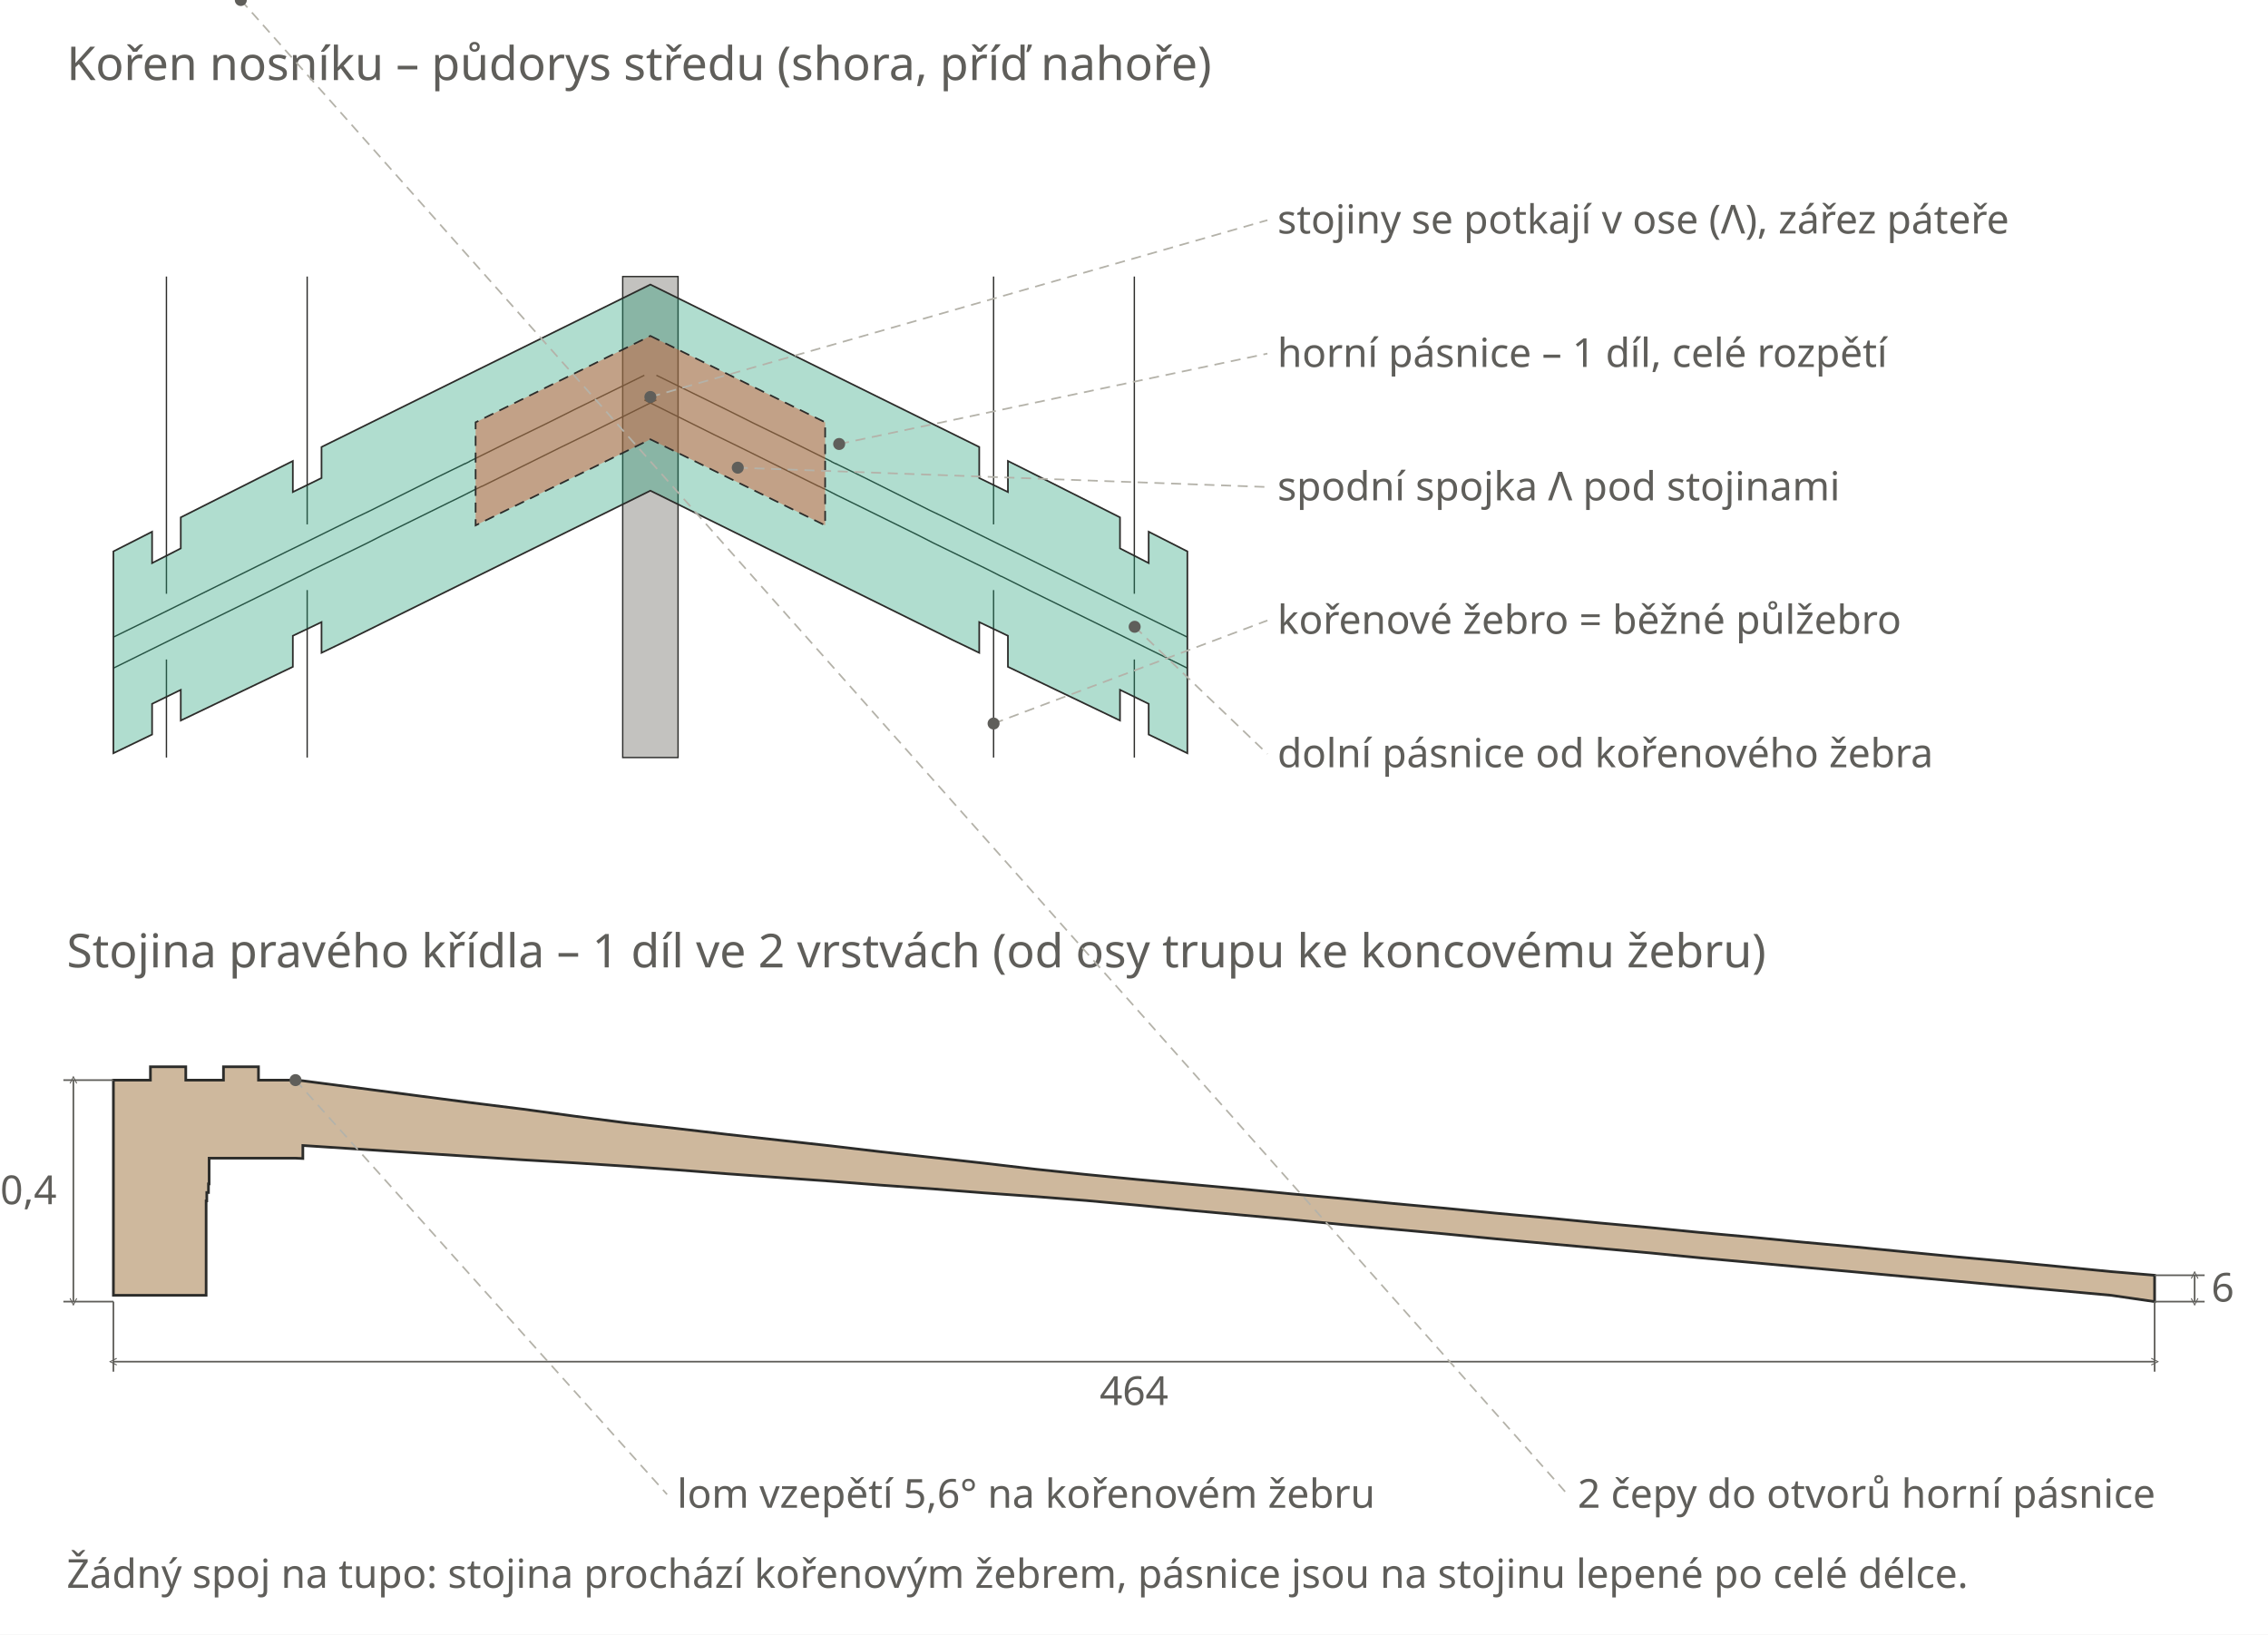
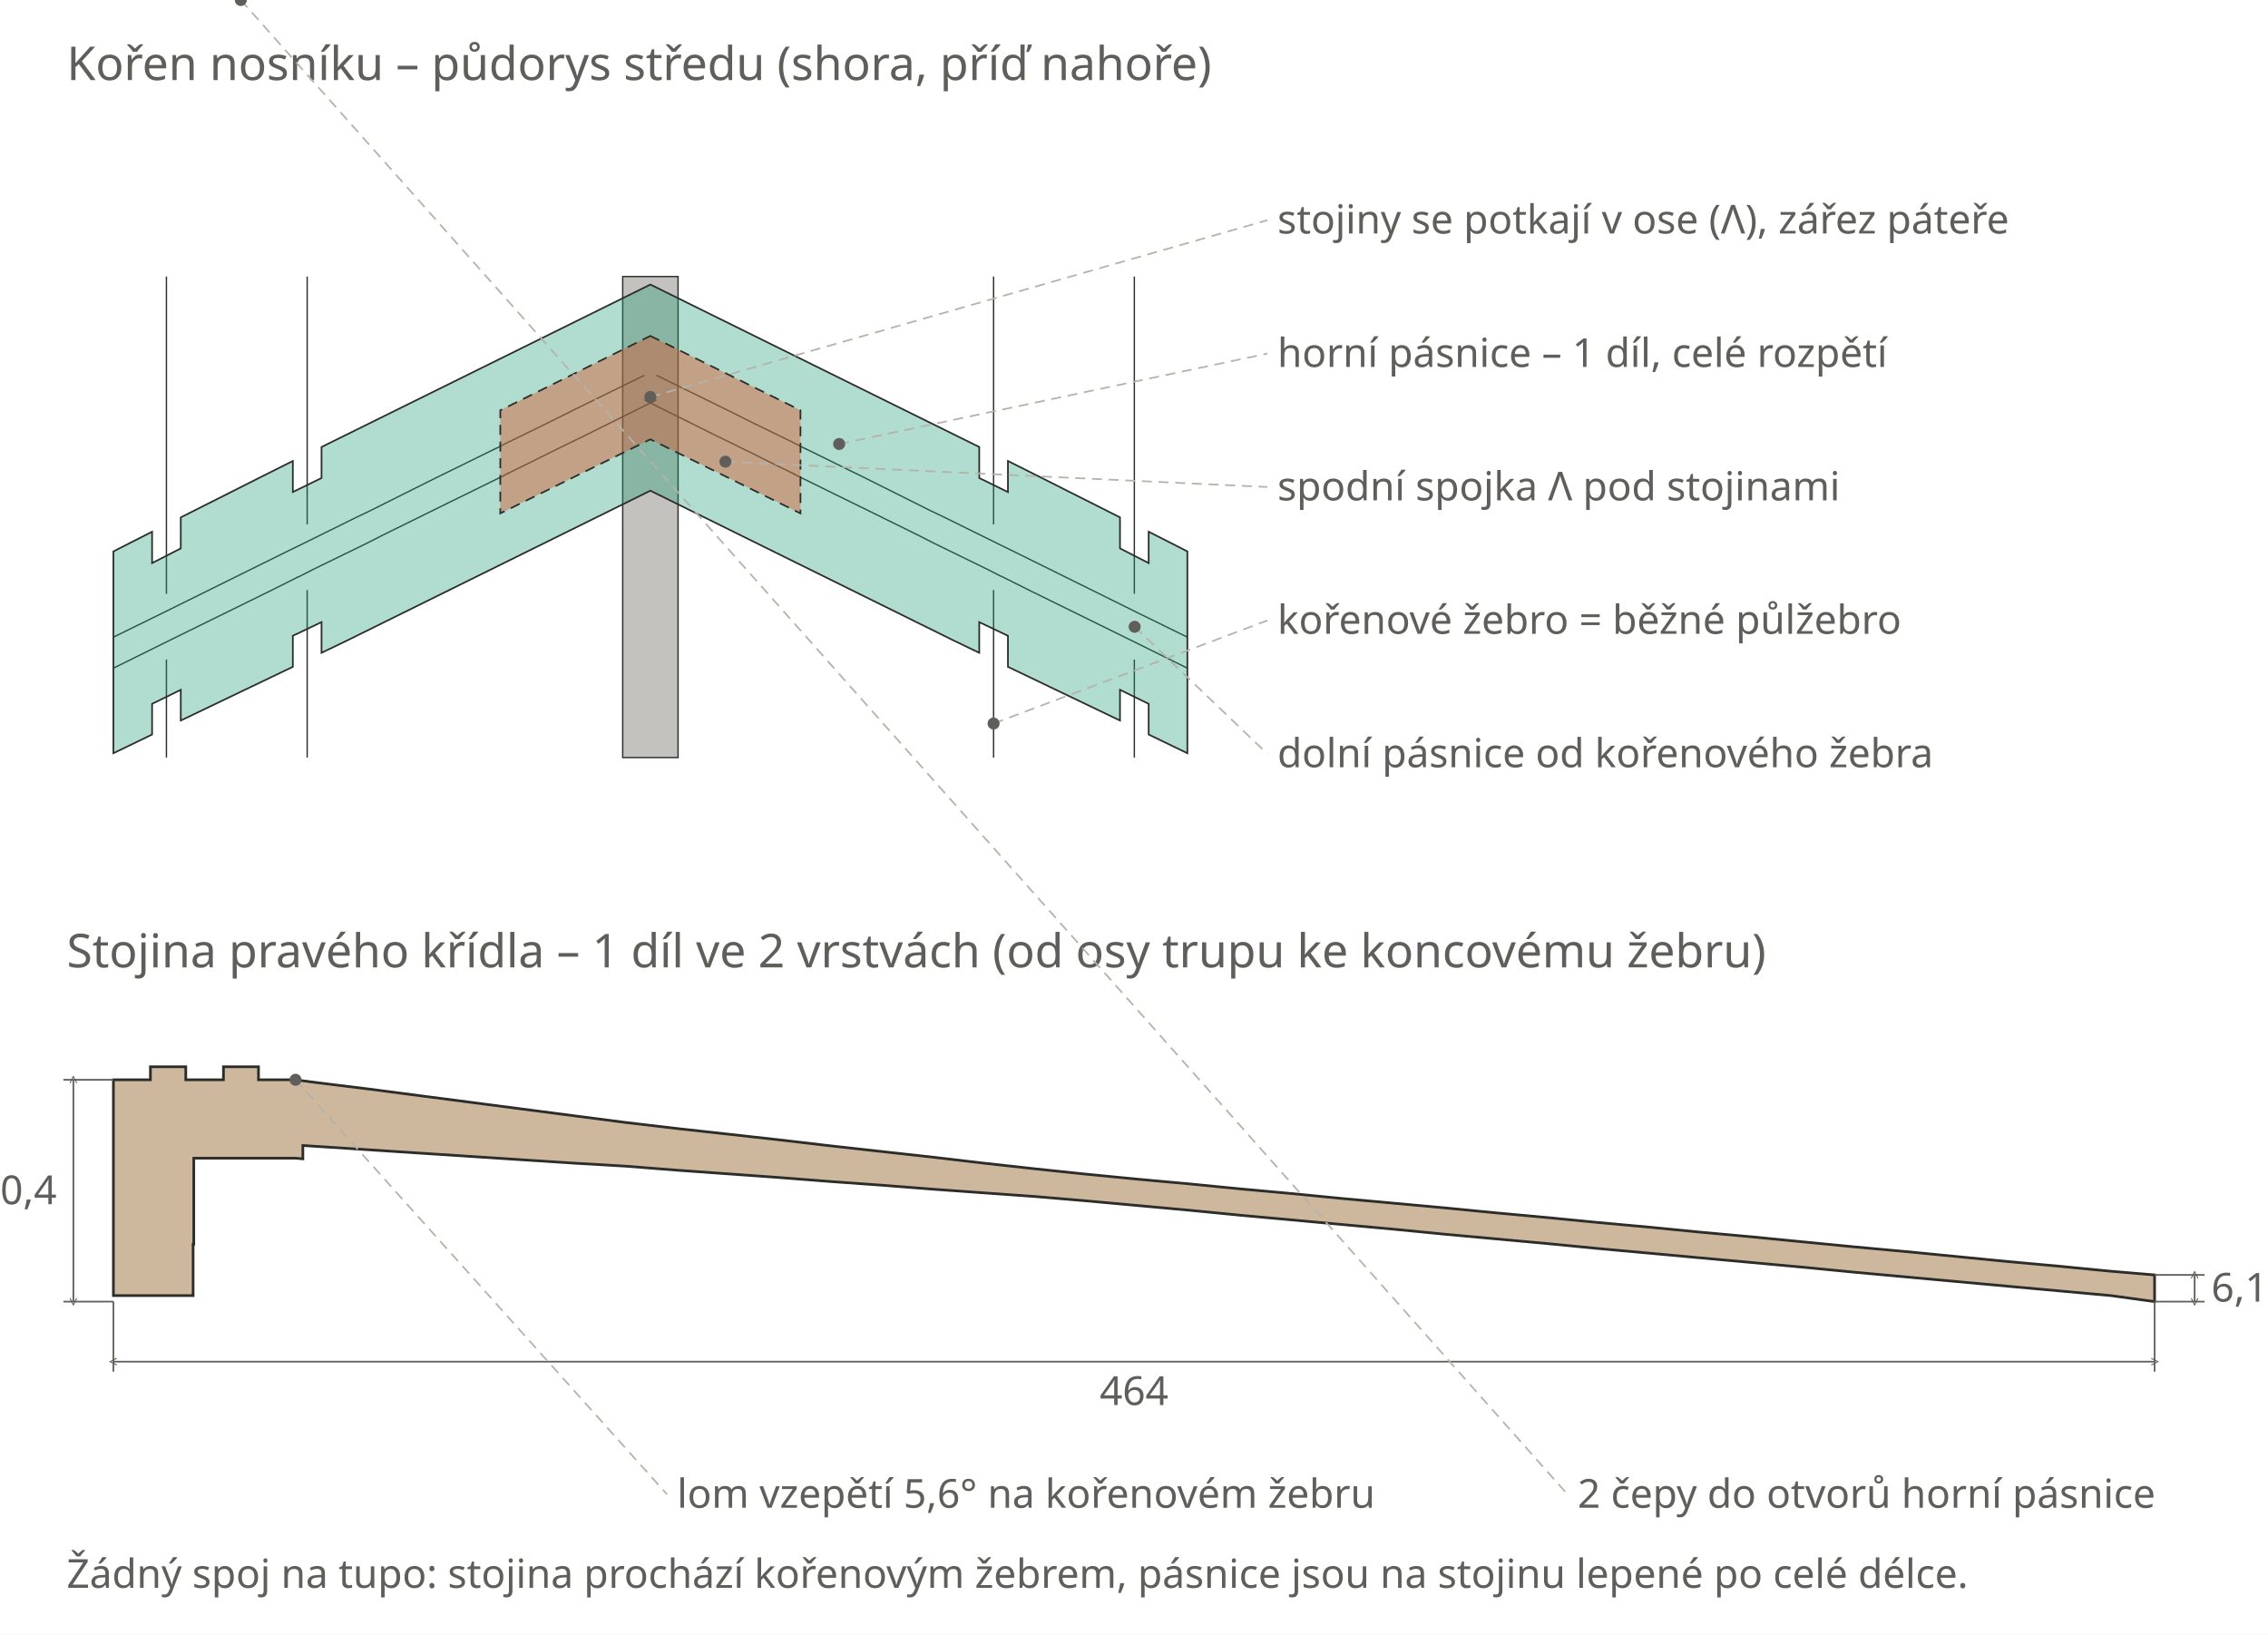
<svg xmlns="http://www.w3.org/2000/svg" width="680" viewBox="0 0 680 490" role="img">
  <defs>
    <marker id="dm" viewBox="0 0 10 10" refX="5" refY="5" markerWidth="5" markerHeight="5" orient="auto-start-reverse">
      <path d="M1 1L9 5L1 9" fill="none" stroke="#5f5e5a" stroke-width="1.2" />
    </marker>
  </defs>
  <rect width="680" height="490" fill="#fff" />
  <text x="20.0" y="24.0" text-anchor="start" font-family="sans-serif" font-size="14" fill="#5f5e5a">Kořen nosníku – půdorys středu (shora, příď nahoře)</text>
  <polygon points="186.7,82.9 203.3,82.9 203.3,227.1 186.7,227.1" fill="#888780" fill-opacity="0.5" stroke="#2c2c2a" stroke-width="0.4" />
-   <polygon points="297.9,82.9 297.9,108.9 297.9,137.2 297.9,145.4 297.9,145.4 297.9,157.2 297.9,157.2 297.9,145.4 297.9,145.4 297.9,137.2 297.9,108.9 297.9,82.9" fill="#EF9F27" fill-opacity="0.5" stroke="#2c2c2a" stroke-width="0.4" />
-   <polygon points="297.9,176.9 297.9,188.6 297.9,188.7 297.9,197.9 297.9,227.1 297.9,227.1 297.9,197.9 297.9,188.7 297.9,188.6 297.9,176.9" fill="#EF9F27" fill-opacity="0.5" stroke="#2c2c2a" stroke-width="0.4" />
-   <polygon points="340.1,82.9 340.1,103.5 340.1,128.3 340.1,155.0 340.1,166.7 340.1,166.7 340.1,178.0 340.1,178.0 340.1,166.7 340.1,166.7 340.1,155.0 340.1,128.3 340.1,103.5 340.1,82.9" fill="#EF9F27" fill-opacity="0.5" stroke="#2c2c2a" stroke-width="0.4" />
-   <polygon points="340.1,197.7 340.1,209.0 340.1,209.0 340.1,212.5 340.1,227.1 340.1,227.1 340.1,212.5 340.1,209.0 340.1,209.0 340.1,197.7" fill="#EF9F27" fill-opacity="0.5" stroke="#2c2c2a" stroke-width="0.4" />
-   <polygon points="92.1,82.9 92.1,108.9 92.1,137.2 92.1,145.4 92.1,145.4 92.1,157.2 92.1,157.2 92.1,145.4 92.1,145.4 92.1,137.2 92.1,108.9 92.1,82.9" fill="#EF9F27" fill-opacity="0.5" stroke="#2c2c2a" stroke-width="0.4" />
-   <polygon points="92.1,176.9 92.1,188.6 92.1,188.7 92.1,197.9 92.1,227.1 92.1,227.1 92.1,197.9 92.1,188.7 92.1,188.6 92.1,176.9" fill="#EF9F27" fill-opacity="0.5" stroke="#2c2c2a" stroke-width="0.4" />
-   <polygon points="49.9,82.9 49.9,103.5 49.9,128.3 49.9,155.0 49.9,166.7 49.9,166.7 49.9,178.0 49.9,178.0 49.9,166.7 49.9,166.7 49.9,155.0 49.9,128.3 49.9,103.5 49.9,82.9" fill="#EF9F27" fill-opacity="0.5" stroke="#2c2c2a" stroke-width="0.4" />
-   <polygon points="49.9,197.7 49.9,209.0 49.9,209.0 49.9,212.5 49.9,227.1 49.9,227.1 49.9,212.5 49.9,209.0 49.9,209.0 49.9,197.7" fill="#EF9F27" fill-opacity="0.5" stroke="#2c2c2a" stroke-width="0.4" />
-   <polygon points="196.8,112.5 217.8,122.8 217.8,122.8 225.8,126.8 237.7,132.6 237.7,132.6 249.2,138.3 249.2,138.3 249.2,138.3 249.2,138.3 249.2,138.3 249.2,138.3 249.2,138.3 249.2,138.3 249.2,138.3 249.2,138.3 249.2,138.3 249.2,138.3 249.2,138.3 249.2,138.3 249.2,138.3 249.2,138.3 249.2,138.3 249.2,138.3 249.2,138.3 249.2,138.3 249.3,138.4 249.3,138.4 249.7,138.6 249.7,138.6 250.5,139.0 250.5,139.0 250.6,139.0 250.6,139.0 250.7,139.1 250.8,139.1 250.9,139.1 250.9,139.1 251.0,139.2 251.0,139.2 254.7,141.0 259.0,143.1 259.0,143.1 278.8,153.0 278.8,153.0 283.6,155.3 299.8,163.3 299.8,163.3 303.9,165.3 303.9,165.3 312.6,169.6 341.5,183.9 356.0,191.0 356.0,191.0 341.5,183.9 312.6,169.6 303.9,165.3 303.9,165.3 299.8,163.3 299.8,163.3 283.6,155.3 278.8,153.0 278.8,153.0 259.0,143.1 259.0,143.1 254.7,141.0 251.0,139.2 251.0,139.2 250.9,139.1 250.9,139.1 250.8,139.1 250.7,139.1 250.6,139.0 250.6,139.0 250.5,139.0 250.5,139.0 249.7,138.6 249.7,138.6 249.3,138.4 249.3,138.4 249.2,138.3 249.2,138.3 249.2,138.3 249.2,138.3 249.2,138.3 249.2,138.3 249.2,138.3 249.2,138.3 249.2,138.3 249.2,138.3 249.2,138.3 249.2,138.3 249.2,138.3 249.2,138.3 249.2,138.3 249.2,138.3 249.2,138.3 249.2,138.3 249.2,138.3 249.2,138.3 237.7,132.6 237.7,132.6 225.8,126.8 217.8,122.8 217.8,122.8 196.8,112.5" fill="#854F0B" fill-opacity="0.5" stroke="#2c2c2a" stroke-width="0.4" />
-   <polygon points="193.2,119.9 214.1,130.3 214.1,130.3 222.1,134.2 234.0,140.1 234.0,140.1 245.5,145.8 245.5,145.8 245.5,145.8 245.5,145.8 245.5,145.8 245.5,145.8 245.5,145.8 245.5,145.8 245.5,145.8 245.5,145.8 245.5,145.8 245.5,145.8 245.5,145.8 245.5,145.8 245.5,145.8 245.5,145.8 245.5,145.8 245.5,145.8 245.5,145.8 245.5,145.8 245.6,145.8 245.6,145.8 246.0,146.0 246.0,146.0 246.8,146.4 246.8,146.4 247.0,146.5 247.0,146.5 247.1,146.5 247.1,146.5 247.2,146.6 247.2,146.6 247.3,146.6 247.3,146.6 251.0,148.5 255.3,150.6 255.3,150.6 275.2,160.4 275.2,160.4 279.9,162.8 296.1,170.7 296.1,170.7 300.2,172.8 300.3,172.8 308.9,177.1 337.8,191.3 356.0,200.3 356.0,200.3 337.8,191.3 308.9,177.1 300.3,172.8 300.2,172.8 296.1,170.7 296.1,170.7 279.9,162.8 275.2,160.4 275.2,160.4 255.3,150.6 255.3,150.6 251.0,148.5 247.3,146.6 247.3,146.6 247.2,146.6 247.2,146.6 247.1,146.5 247.1,146.5 247.0,146.5 247.0,146.5 246.8,146.4 246.8,146.4 246.0,146.0 246.0,146.0 245.6,145.8 245.6,145.8 245.5,145.8 245.5,145.8 245.5,145.8 245.5,145.8 245.5,145.8 245.5,145.8 245.5,145.8 245.5,145.8 245.5,145.8 245.5,145.8 245.5,145.8 245.5,145.8 245.5,145.8 245.5,145.8 245.5,145.8 245.5,145.8 245.5,145.8 245.5,145.8 245.5,145.8 245.5,145.8 234.0,140.1 234.0,140.1 222.1,134.2 214.1,130.3 214.1,130.3 193.2,119.9" fill="#854F0B" fill-opacity="0.5" stroke="#2c2c2a" stroke-width="0.4" />
-   <polygon points="196.8,119.9 175.9,130.3 175.9,130.3 167.9,134.2 156.0,140.1 156.0,140.1 144.5,145.8 144.5,145.8 144.5,145.8 144.5,145.8 144.5,145.8 144.5,145.8 144.5,145.8 144.5,145.8 144.5,145.8 144.5,145.8 144.5,145.8 144.5,145.8 144.5,145.8 144.5,145.8 144.5,145.8 144.5,145.8 144.5,145.8 144.5,145.8 144.5,145.8 144.5,145.8 144.4,145.8 144.4,145.8 144.0,146.0 144.0,146.0 143.2,146.4 143.2,146.4 143.0,146.5 143.0,146.5 142.9,146.5 142.9,146.5 142.8,146.6 142.8,146.6 142.7,146.6 142.7,146.6 139.0,148.5 134.7,150.6 134.7,150.6 114.8,160.4 114.8,160.4 110.1,162.8 93.9,170.7 93.9,170.7 89.8,172.8 89.7,172.8 81.1,177.1 52.2,191.3 34.0,200.3 34.0,200.3 52.2,191.3 81.1,177.1 89.7,172.8 89.8,172.8 93.9,170.7 93.9,170.7 110.1,162.8 114.8,160.4 114.8,160.4 134.7,150.6 134.7,150.6 139.0,148.5 142.7,146.6 142.7,146.6 142.8,146.6 142.8,146.6 142.9,146.5 142.9,146.5 143.0,146.5 143.0,146.5 143.2,146.4 143.2,146.4 144.0,146.0 144.0,146.0 144.4,145.8 144.4,145.8 144.5,145.8 144.5,145.8 144.5,145.8 144.5,145.8 144.5,145.8 144.5,145.8 144.5,145.8 144.5,145.8 144.5,145.8 144.5,145.8 144.5,145.8 144.5,145.8 144.5,145.8 144.5,145.8 144.5,145.8 144.5,145.8 144.5,145.8 144.5,145.8 144.5,145.8 144.5,145.8 156.0,140.1 156.0,140.1 167.9,134.2 175.9,130.3 175.9,130.3 196.8,119.9" fill="#854F0B" fill-opacity="0.5" stroke="#2c2c2a" stroke-width="0.4" />
-   <polygon points="193.2,112.5 172.2,122.8 172.2,122.8 164.2,126.8 152.3,132.6 152.3,132.6 140.8,138.3 140.8,138.3 140.8,138.3 140.8,138.3 140.8,138.3 140.8,138.3 140.8,138.3 140.8,138.3 140.8,138.3 140.8,138.3 140.8,138.3 140.8,138.3 140.8,138.3 140.8,138.3 140.8,138.3 140.8,138.3 140.8,138.3 140.8,138.3 140.8,138.3 140.8,138.3 140.7,138.4 140.7,138.4 140.3,138.6 140.3,138.6 139.5,139.0 139.5,139.0 139.4,139.0 139.4,139.0 139.3,139.1 139.2,139.1 139.1,139.1 139.1,139.1 139.0,139.2 139.0,139.2 135.3,141.0 131.0,143.1 131.0,143.1 111.2,153.0 111.2,153.0 106.4,155.3 90.2,163.3 90.2,163.3 86.1,165.3 86.1,165.3 77.4,169.6 48.5,183.9 34.0,191.0 34.0,191.0 48.5,183.9 77.4,169.6 86.1,165.3 86.1,165.3 90.2,163.3 90.2,163.3 106.4,155.3 111.2,153.0 111.2,153.0 131.0,143.1 131.0,143.1 135.3,141.0 139.0,139.2 139.0,139.2 139.1,139.1 139.1,139.1 139.2,139.1 139.3,139.1 139.4,139.0 139.4,139.0 139.5,139.0 139.5,139.0 140.3,138.6 140.3,138.6 140.7,138.4 140.7,138.4 140.8,138.3 140.8,138.3 140.8,138.3 140.8,138.3 140.8,138.3 140.8,138.3 140.8,138.3 140.8,138.3 140.8,138.3 140.8,138.3 140.8,138.3 140.8,138.3 140.8,138.3 140.8,138.3 140.8,138.3 140.8,138.3 140.8,138.3 140.8,138.3 140.8,138.3 140.8,138.3 152.3,132.6 152.3,132.6 164.2,126.8 172.2,122.8 172.2,122.8 193.2,112.5" fill="#854F0B" fill-opacity="0.5" stroke="#2c2c2a" stroke-width="0.4" />
+   <polygon points="297.9,82.9 297.9,85.9 297.9,95.5 297.9,105.5 297.9,115.8 297.9,126.4 297.9,137.2 297.9,145.4 297.9,145.4 297.9,148.2 297.9,157.2 297.9,157.2 297.9,148.2 297.9,145.4 297.9,145.4 297.9,137.2 297.9,126.4 297.9,115.8 297.9,105.5 297.9,95.5 297.9,85.9 297.9,82.9" fill="#EF9F27" fill-opacity="0.5" stroke="#2c2c2a" stroke-width="0.4" />
+   <polygon points="297.9,176.9 297.9,182.4 297.9,188.6 297.9,188.7 297.9,194.0 297.9,205.8 297.9,217.6 297.9,227.1 297.9,227.1 297.9,217.6 297.9,205.8 297.9,194.0 297.9,188.7 297.9,188.6 297.9,182.4 297.9,176.9" fill="#EF9F27" fill-opacity="0.5" stroke="#2c2c2a" stroke-width="0.4" />
+   <polygon points="340.1,82.9 340.1,89.1 340.1,97.6 340.1,106.4 340.1,115.6 340.1,125.0 340.1,134.8 340.1,144.8 340.1,155.0 340.1,165.4 340.1,166.7 340.1,166.7 340.1,176.1 340.1,178.0 340.1,178.0 340.1,176.1 340.1,166.7 340.1,166.7 340.1,165.4 340.1,155.0 340.1,144.8 340.1,134.8 340.1,125.0 340.1,115.6 340.1,106.4 340.1,97.6 340.1,89.1 340.1,82.9" fill="#EF9F27" fill-opacity="0.5" stroke="#2c2c2a" stroke-width="0.4" />
+   <polygon points="340.1,197.7 340.1,197.8 340.1,208.8 340.1,209.0 340.1,209.0 340.1,219.9 340.1,227.1 340.1,227.1 340.1,219.9 340.1,209.0 340.1,209.0 340.1,208.8 340.1,197.8 340.1,197.7" fill="#EF9F27" fill-opacity="0.5" stroke="#2c2c2a" stroke-width="0.4" />
+   <polygon points="92.1,82.9 92.1,85.9 92.1,95.5 92.1,105.5 92.1,115.8 92.1,126.4 92.1,137.2 92.1,145.4 92.1,145.4 92.1,148.2 92.1,157.2 92.1,157.2 92.1,148.2 92.1,145.4 92.1,145.4 92.1,137.2 92.1,126.4 92.1,115.8 92.1,105.5 92.1,95.5 92.1,85.9 92.1,82.9" fill="#EF9F27" fill-opacity="0.5" stroke="#2c2c2a" stroke-width="0.4" />
+   <polygon points="92.1,176.9 92.1,182.4 92.1,188.6 92.1,188.7 92.1,194.0 92.1,205.8 92.1,217.6 92.1,227.1 92.1,227.1 92.1,217.6 92.1,205.8 92.1,194.0 92.1,188.7 92.1,188.6 92.1,182.4 92.1,176.9" fill="#EF9F27" fill-opacity="0.5" stroke="#2c2c2a" stroke-width="0.4" />
+   <polygon points="49.9,82.9 49.9,89.1 49.9,97.6 49.9,106.4 49.9,115.6 49.9,125.0 49.9,134.8 49.9,144.8 49.9,155.0 49.9,165.4 49.9,166.7 49.9,166.7 49.9,176.1 49.9,178.0 49.9,178.0 49.9,176.1 49.9,166.7 49.9,166.7 49.9,165.4 49.9,155.0 49.9,144.8 49.9,134.8 49.9,125.0 49.9,115.6 49.9,106.4 49.9,97.6 49.9,89.1 49.9,82.9" fill="#EF9F27" fill-opacity="0.5" stroke="#2c2c2a" stroke-width="0.4" />
+   <polygon points="49.9,197.7 49.9,197.8 49.9,208.8 49.9,209.0 49.9,209.0 49.9,219.9 49.9,227.1 49.9,227.1 49.9,219.9 49.9,209.0 49.9,209.0 49.9,208.8 49.9,197.8 49.9,197.7" fill="#EF9F27" fill-opacity="0.5" stroke="#2c2c2a" stroke-width="0.4" />
+   <polygon points="196.8,112.5 217.8,122.8 217.8,122.8 225.8,126.8 237.7,132.6 237.7,132.6 241.2,134.4 241.2,134.4 241.2,134.4 241.2,134.4 241.3,134.4 241.3,134.4 241.4,134.5 241.4,134.5 241.4,134.5 241.4,134.5 241.5,134.5 241.5,134.5 241.5,134.5 241.5,134.5 241.6,134.6 241.6,134.6 241.6,134.6 241.6,134.6 241.7,134.6 241.7,134.6 241.7,134.6 241.7,134.6 241.8,134.7 241.8,134.7 241.8,134.7 241.8,134.7 242.0,134.7 242.0,134.7 242.1,134.8 242.1,134.8 242.2,134.9 242.2,134.9 242.3,134.9 242.3,134.9 254.7,141.0 259.0,143.1 259.0,143.1 278.8,153.0 278.8,153.0 283.6,155.3 299.8,163.3 299.8,163.3 303.9,165.3 303.9,165.3 312.6,169.6 341.5,183.9 356.0,191.0 356.0,191.0 341.5,183.9 312.6,169.6 303.9,165.3 303.9,165.3 299.8,163.3 299.8,163.3 283.6,155.3 278.8,153.0 278.8,153.0 259.0,143.1 259.0,143.1 254.7,141.0 242.3,134.9 242.3,134.9 242.2,134.9 242.2,134.9 242.1,134.8 242.1,134.8 242.0,134.7 242.0,134.7 241.8,134.7 241.8,134.7 241.8,134.7 241.8,134.7 241.7,134.6 241.7,134.6 241.7,134.6 241.7,134.6 241.6,134.6 241.6,134.6 241.6,134.6 241.6,134.6 241.5,134.5 241.5,134.5 241.5,134.5 241.5,134.5 241.4,134.5 241.4,134.5 241.4,134.5 241.4,134.5 241.3,134.4 241.3,134.4 241.2,134.4 241.2,134.4 241.2,134.4 241.2,134.4 237.7,132.6 237.7,132.6 225.8,126.8 217.8,122.8 217.8,122.8 196.8,112.5" fill="#854F0B" fill-opacity="0.5" stroke="#2c2c2a" stroke-width="0.4" />
+   <polygon points="193.2,119.9 214.1,130.3 214.1,130.3 222.1,134.2 234.0,140.1 234.0,140.1 237.5,141.8 237.5,141.8 237.6,141.8 237.6,141.9 237.6,141.9 237.6,141.9 237.7,141.9 237.7,141.9 237.7,141.9 237.7,141.9 237.8,142.0 237.8,142.0 237.8,142.0 237.8,142.0 237.9,142.0 237.9,142.0 237.9,142.0 237.9,142.0 238.0,142.1 238.0,142.1 238.1,142.1 238.1,142.1 238.1,142.1 238.1,142.1 238.2,142.1 238.2,142.1 238.3,142.2 238.3,142.2 238.4,142.3 238.4,142.3 238.5,142.3 238.5,142.3 238.6,142.4 238.6,142.4 251.0,148.5 255.3,150.6 255.3,150.6 275.2,160.4 275.2,160.4 279.9,162.8 296.1,170.7 296.1,170.7 300.2,172.8 300.3,172.8 308.9,177.1 337.8,191.3 356.0,200.3 356.0,200.3 337.8,191.3 308.9,177.1 300.3,172.8 300.2,172.8 296.1,170.7 296.1,170.7 279.9,162.8 275.2,160.4 275.2,160.4 255.3,150.6 255.3,150.6 251.0,148.5 238.6,142.4 238.6,142.4 238.5,142.3 238.5,142.3 238.4,142.3 238.4,142.3 238.3,142.2 238.3,142.2 238.2,142.1 238.2,142.1 238.1,142.1 238.1,142.1 238.1,142.1 238.1,142.1 238.0,142.1 238.0,142.1 237.9,142.0 237.9,142.0 237.9,142.0 237.9,142.0 237.8,142.0 237.8,142.0 237.8,142.0 237.8,142.0 237.7,141.9 237.7,141.9 237.7,141.9 237.7,141.9 237.6,141.9 237.6,141.9 237.6,141.9 237.6,141.8 237.5,141.8 237.5,141.8 234.0,140.1 234.0,140.1 222.1,134.2 214.1,130.3 214.1,130.3 193.2,119.9" fill="#854F0B" fill-opacity="0.5" stroke="#2c2c2a" stroke-width="0.4" />
+   <polygon points="196.8,119.9 175.9,130.3 175.9,130.3 167.9,134.2 156.0,140.1 156.0,140.1 152.5,141.8 152.5,141.8 152.4,141.8 152.4,141.9 152.4,141.9 152.4,141.9 152.3,141.9 152.3,141.9 152.3,141.9 152.3,141.9 152.2,142.0 152.2,142.0 152.2,142.0 152.2,142.0 152.1,142.0 152.1,142.0 152.1,142.0 152.1,142.0 152.0,142.1 152.0,142.1 151.9,142.1 151.9,142.1 151.9,142.1 151.9,142.1 151.8,142.1 151.8,142.1 151.7,142.2 151.7,142.2 151.6,142.3 151.6,142.3 151.5,142.3 151.5,142.3 151.4,142.4 151.4,142.4 139.0,148.5 134.7,150.6 134.7,150.6 114.8,160.4 114.8,160.4 110.1,162.8 93.9,170.7 93.9,170.7 89.8,172.8 89.7,172.8 81.1,177.1 52.2,191.3 34.0,200.3 34.0,200.3 52.2,191.3 81.1,177.1 89.7,172.8 89.8,172.8 93.9,170.7 93.9,170.7 110.1,162.8 114.8,160.4 114.8,160.4 134.7,150.6 134.7,150.6 139.0,148.5 151.4,142.4 151.4,142.4 151.5,142.3 151.5,142.3 151.6,142.3 151.6,142.3 151.7,142.2 151.7,142.2 151.8,142.1 151.8,142.1 151.9,142.1 151.9,142.1 151.9,142.1 151.9,142.1 152.0,142.1 152.0,142.1 152.1,142.0 152.1,142.0 152.1,142.0 152.1,142.0 152.2,142.0 152.2,142.0 152.2,142.0 152.2,142.0 152.3,141.9 152.3,141.9 152.3,141.9 152.3,141.9 152.4,141.9 152.4,141.9 152.4,141.9 152.4,141.8 152.5,141.8 152.5,141.8 156.0,140.1 156.0,140.1 167.9,134.2 175.9,130.3 175.9,130.3 196.8,119.9" fill="#854F0B" fill-opacity="0.5" stroke="#2c2c2a" stroke-width="0.4" />
+   <polygon points="193.2,112.5 172.2,122.8 172.2,122.8 164.2,126.8 152.3,132.6 152.3,132.6 148.8,134.4 148.8,134.4 148.8,134.4 148.8,134.4 148.7,134.4 148.7,134.4 148.6,134.5 148.6,134.5 148.6,134.5 148.6,134.5 148.5,134.5 148.5,134.5 148.5,134.5 148.5,134.5 148.4,134.6 148.4,134.6 148.4,134.6 148.4,134.6 148.3,134.6 148.3,134.6 148.3,134.6 148.3,134.6 148.2,134.7 148.2,134.7 148.2,134.7 148.2,134.7 148.0,134.7 148.0,134.7 147.9,134.8 147.9,134.8 147.8,134.9 147.8,134.9 147.7,134.9 147.7,134.9 135.3,141.0 131.0,143.1 131.0,143.1 111.2,153.0 111.2,153.0 106.4,155.3 90.2,163.3 90.2,163.3 86.1,165.3 86.1,165.3 77.4,169.6 48.5,183.9 34.0,191.0 34.0,191.0 48.5,183.9 77.4,169.6 86.1,165.3 86.1,165.3 90.2,163.3 90.2,163.3 106.4,155.3 111.2,153.0 111.2,153.0 131.0,143.1 131.0,143.1 135.3,141.0 147.7,134.9 147.7,134.9 147.8,134.9 147.8,134.9 147.9,134.8 147.9,134.8 148.0,134.7 148.0,134.7 148.2,134.7 148.2,134.7 148.2,134.7 148.2,134.7 148.3,134.6 148.3,134.6 148.3,134.6 148.3,134.6 148.4,134.6 148.4,134.6 148.4,134.6 148.4,134.6 148.5,134.5 148.5,134.5 148.5,134.5 148.5,134.5 148.6,134.5 148.6,134.5 148.6,134.5 148.6,134.5 148.7,134.4 148.7,134.4 148.8,134.4 148.8,134.4 148.8,134.4 148.8,134.4 152.3,132.6 152.3,132.6 164.2,126.8 172.2,122.8 172.2,122.8 193.2,112.5" fill="#854F0B" fill-opacity="0.5" stroke="#2c2c2a" stroke-width="0.4" />
  <polygon points="195.0,85.3 293.6,134.0 293.6,143.3 302.2,147.5 302.2,138.2 310.2,142.2 335.8,155.1 335.8,164.4 344.4,168.8 344.4,159.4 356.0,165.3 356.0,225.8 344.4,220.2 344.4,211.0 335.8,206.8 335.8,216.0 302.2,199.9 302.2,190.6 293.6,186.5 293.6,195.7 285.7,191.9 195.0,147.1 104.3,191.9 96.4,195.7 96.4,186.5 87.8,190.6 87.8,199.9 54.2,216.0 54.2,206.8 45.6,211.0 45.6,220.2 34.0,225.8 34.0,165.3 45.6,159.4 45.6,168.8 54.2,164.4 54.2,155.1 79.8,142.2 87.8,138.2 87.8,147.5 96.4,143.3 96.4,134.0" fill="#1D9E75" fill-opacity="0.35" stroke="#2c2c2a" stroke-width="0.5" />
-   <polygon points="195.0,100.7 247.4,126.6 247.4,157.5 195.0,131.7 142.6,157.5 142.6,126.6" fill="#D85A30" fill-opacity="0.45" stroke="#2c2c2a" stroke-width="0.5" stroke-dasharray="3 2" />
+   <polygon points="195.0,100.7 240.0,123.0 240.0,153.9 195.0,131.7 150.0,153.9 150.0,123.0" fill="#D85A30" fill-opacity="0.45" stroke="#2c2c2a" stroke-width="0.5" stroke-dasharray="3 2" />
  <line x1="195.0" y1="119.0" x2="380" y2="66" stroke="#b4b2a9" stroke-width="0.5" stroke-dasharray="3 2" />
  <circle cx="195.0" cy="119.0" r="1.8" fill="#5f5e5a" />
  <text x="383.0" y="70.0" text-anchor="start" font-family="sans-serif" font-size="12" fill="#5f5e5a">stojiny se potkají v ose (Λ), zářez páteře</text>
  <line x1="251.6" y1="133.1" x2="380" y2="106" stroke="#b4b2a9" stroke-width="0.5" stroke-dasharray="3 2" />
  <circle cx="251.6" cy="133.1" r="1.8" fill="#5f5e5a" />
  <text x="383.0" y="110.0" text-anchor="start" font-family="sans-serif" font-size="12" fill="#5f5e5a">horní pásnice – 1 díl, celé rozpětí</text>
-   <line x1="221.2" y1="140.2" x2="380" y2="146" stroke="#b4b2a9" stroke-width="0.5" stroke-dasharray="3 2" />
-   <circle cx="221.2" cy="140.2" r="1.8" fill="#5f5e5a" />
+   <line x1="217.5" y1="138.4" x2="380" y2="146" stroke="#b4b2a9" stroke-width="0.5" stroke-dasharray="3 2" />
+   <circle cx="217.5" cy="138.4" r="1.8" fill="#5f5e5a" />
  <text x="383.0" y="150.0" text-anchor="start" font-family="sans-serif" font-size="12" fill="#5f5e5a">spodní spojka Λ pod stojinami</text>
  <line x1="297.9" y1="216.9" x2="380" y2="186" stroke="#b4b2a9" stroke-width="0.5" stroke-dasharray="3 2" />
  <circle cx="297.9" cy="216.9" r="1.8" fill="#5f5e5a" />
  <text x="383.0" y="190.0" text-anchor="start" font-family="sans-serif" font-size="12" fill="#5f5e5a">kořenové žebro = běžné půlžebro</text>
  <line x1="340.2" y1="187.9" x2="380" y2="226" stroke="#b4b2a9" stroke-width="0.5" stroke-dasharray="3 2" />
  <circle cx="340.2" cy="187.9" r="1.8" fill="#5f5e5a" />
  <text x="383.0" y="230.0" text-anchor="start" font-family="sans-serif" font-size="12" fill="#5f5e5a">dolní pásnice od kořenového žebra</text>
  <text x="20.0" y="290.0" text-anchor="start" font-family="sans-serif" font-size="14" fill="#5f5e5a">Stojina pravého křídla – 1 díl ve 2 vrstvách (od osy trupu ke koncovému žebru)</text>
-   <polygon points="34.0,323.8 45.1,323.8 45.1,319.8 49.4,319.8 55.7,319.8 55.7,323.8 61.8,323.8 61.8,323.8 61.8,323.8 61.8,323.8 61.8,323.8 61.8,323.8 61.8,323.8 61.8,323.8 61.8,323.8 61.8,323.8 61.8,323.8 61.8,323.8 61.8,323.8 61.8,323.8 61.8,323.8 61.8,323.8 61.8,323.8 61.8,323.8 61.8,323.8 61.8,323.8 61.8,323.8 61.8,323.8 62.0,323.8 62.0,323.8 62.5,323.8 62.5,323.8 62.6,323.8 62.6,323.8 62.6,323.8 62.6,323.8 62.7,323.8 62.7,323.8 62.7,323.8 62.7,323.8 64.7,323.8 67.0,323.8 67.0,319.8 77.5,319.8 77.5,323.8 80.1,323.8 88.6,323.8 88.6,323.8 90.8,324.0 90.8,324.0 95.4,324.6 110.8,326.6 126.1,328.6 141.5,330.6 156.8,332.5 172.2,334.6 187.6,336.6 202.9,338.3 218.3,340.1 233.6,341.8 249.0,343.5 264.3,345.3 279.7,347.0 295.0,348.7 310.4,350.5 325.7,352.1 341.1,353.6 356.5,355.0 371.8,356.4 387.2,357.9 402.5,359.3 417.9,360.8 433.2,362.2 448.6,363.7 463.9,365.1 479.3,366.6 494.7,368.0 510.0,369.5 525.4,370.9 540.7,372.4 556.1,373.8 571.4,375.3 586.8,376.8 602.1,378.2 617.5,379.7 632.9,381.2 646.0,382.3 646.0,390.2 632.9,388.3 617.5,386.9 602.1,385.5 586.8,384.1 571.4,382.7 556.1,381.3 540.7,379.9 525.4,378.5 510.0,377.1 494.7,375.6 479.3,374.2 463.9,372.8 448.6,371.4 433.2,369.9 417.9,368.5 402.5,367.1 387.2,365.6 371.8,364.2 356.5,362.8 341.1,361.3 325.7,359.9 310.4,358.7 295.0,357.6 279.7,356.4 264.3,355.3 249.0,354.1 233.6,353.0 218.3,351.9 202.9,350.7 187.6,349.6 172.2,348.6 156.8,347.7 141.5,346.7 126.1,345.7 110.8,344.7 95.4,343.7 90.8,343.4 90.8,347.3 88.6,347.2 88.6,347.2 80.1,347.2 77.5,347.2 77.5,347.2 67.0,347.2 67.0,347.2 64.7,347.2 62.7,347.2 62.7,354.9 62.7,354.9 62.7,354.9 62.6,354.9 62.6,354.9 62.6,354.9 62.6,354.9 62.5,354.9 62.5,357.5 62.0,357.5 62.0,360.0 61.8,360.0 61.8,362.6 61.8,362.6 61.8,362.6 61.8,362.6 61.8,362.6 61.8,362.6 61.8,362.6 61.8,362.6 61.8,362.6 61.8,370.3 61.8,370.3 61.8,388.3 61.8,388.3 61.8,388.3 61.8,388.3 61.8,388.3 61.8,388.3 61.8,388.3 61.8,388.3 61.8,388.3 61.8,388.3 55.7,388.3 55.7,388.3 49.4,388.3 45.1,388.3 45.1,388.3 34.0,388.3" fill="#854F0B" fill-opacity="0.4" stroke="#2c2c2a" stroke-width="0.8" />
+   <polygon points="34.0,323.7 45.1,323.7 45.1,319.8 49.4,319.8 55.7,319.8 55.7,323.7 57.5,323.7 57.5,323.7 57.6,323.7 57.6,323.7 57.6,323.7 57.6,323.7 57.6,323.7 57.6,323.7 57.6,323.7 57.6,323.7 57.7,323.7 57.7,323.7 57.7,323.7 57.7,323.7 57.8,323.7 57.8,323.7 57.8,323.7 57.8,323.7 57.8,323.7 57.8,323.7 57.8,323.7 57.8,323.7 57.9,323.7 57.9,323.7 57.9,323.7 57.9,323.7 57.9,323.7 58.0,323.7 58.0,323.7 58.0,323.7 58.1,323.7 58.1,323.7 58.1,323.7 58.1,323.7 64.7,323.7 67.0,323.7 67.0,319.8 77.5,319.8 77.5,323.7 80.1,323.7 88.6,323.7 88.6,323.7 90.8,324.0 90.8,324.0 95.4,324.6 110.8,326.5 126.1,328.5 141.5,330.5 156.8,332.5 172.2,334.5 187.6,336.5 202.9,338.3 218.3,340.0 233.6,341.7 249.0,343.5 264.3,345.2 279.7,346.9 295.0,348.7 310.4,350.4 325.7,352.0 341.1,353.5 356.5,354.9 371.8,356.4 387.2,357.8 402.5,359.3 417.9,360.7 433.2,362.1 448.6,363.6 463.9,365.0 479.3,366.5 494.7,367.9 510.0,369.4 525.4,370.8 540.7,372.3 556.1,373.8 571.4,375.2 586.8,376.7 602.1,378.2 617.5,379.6 632.9,381.1 646.0,382.2 646.0,390.2 632.9,388.4 617.5,387.0 602.1,385.6 586.8,384.2 571.4,382.8 556.1,381.4 540.7,379.9 525.4,378.5 510.0,377.1 494.7,375.7 479.3,374.3 463.9,372.8 448.6,371.4 433.2,370.0 417.9,368.5 402.5,367.1 387.2,365.7 371.8,364.3 356.5,362.8 341.1,361.4 325.7,360.0 310.4,358.7 295.0,357.6 279.7,356.5 264.3,355.3 249.0,354.2 233.6,353.0 218.3,351.9 202.9,350.8 187.6,349.6 172.2,348.7 156.8,347.7 141.5,346.7 126.1,345.7 110.8,344.7 95.4,343.7 90.8,343.4 90.8,347.4 88.6,347.2 88.6,347.2 80.1,347.2 77.5,347.2 77.5,347.2 67.0,347.2 67.0,347.2 64.7,347.2 58.1,347.2 58.1,373.0 58.1,373.0 58.1,373.0 58.0,373.0 58.0,373.0 58.0,373.0 57.9,373.0 57.9,373.0 57.9,373.0 57.9,373.0 57.9,388.4 57.8,388.4 57.8,388.4 57.8,388.4 57.8,388.4 57.8,388.4 57.8,388.4 57.8,388.4 57.8,388.4 57.7,388.4 57.7,388.4 57.7,388.4 57.7,388.4 57.6,388.4 57.6,388.4 57.6,388.4 57.6,388.4 57.6,388.4 57.6,388.4 57.6,388.4 57.6,388.4 57.5,388.4 57.5,388.4 55.7,388.4 55.7,388.4 49.4,388.4 45.1,388.4 45.1,388.4 34.0,388.4" fill="#854F0B" fill-opacity="0.4" stroke="#2c2c2a" stroke-width="0.8" />
  <line x1="34.0" y1="390.2" x2="34.0" y2="411.2" stroke="#5f5e5a" stroke-width="0.5" />
  <line x1="646.0" y1="390.2" x2="646.0" y2="411.2" stroke="#5f5e5a" stroke-width="0.5" />
  <line x1="34.0" y1="408.2" x2="646.0" y2="408.2" stroke="#5f5e5a" stroke-width="0.5" marker-start="url(#dm)" marker-end="url(#dm)" />
  <text x="340.0" y="421.2" text-anchor="middle" font-family="sans-serif" font-size="12" fill="#5f5e5a">464</text>
  <line x1="34.0" y1="390.2" x2="19.0" y2="390.2" stroke="#5f5e5a" stroke-width="0.5" />
-   <line x1="34.0" y1="323.8" x2="19.0" y2="323.8" stroke="#5f5e5a" stroke-width="0.5" />
-   <line x1="22.0" y1="390.2" x2="22.0" y2="323.8" stroke="#5f5e5a" stroke-width="0.5" marker-start="url(#dm)" marker-end="url(#dm)" />
+   <line x1="34.0" y1="323.7" x2="19.0" y2="323.7" stroke="#5f5e5a" stroke-width="0.5" />
+   <line x1="22.0" y1="390.2" x2="22.0" y2="323.7" stroke="#5f5e5a" stroke-width="0.5" marker-start="url(#dm)" marker-end="url(#dm)" />
  <text x="17.0" y="361.0" text-anchor="end" font-family="sans-serif" font-size="12" fill="#5f5e5a">50,4</text>
  <line x1="646.0" y1="390.2" x2="661.0" y2="390.2" stroke="#5f5e5a" stroke-width="0.5" />
-   <line x1="646.0" y1="382.3" x2="661.0" y2="382.3" stroke="#5f5e5a" stroke-width="0.5" />
-   <line x1="658.0" y1="390.2" x2="658.0" y2="382.3" stroke="#5f5e5a" stroke-width="0.5" marker-start="url(#dm)" marker-end="url(#dm)" />
-   <text x="663.0" y="390.2" text-anchor="start" font-family="sans-serif" font-size="12" fill="#5f5e5a">6</text>
-   <line x1="88.6" y1="323.8" x2="200" y2="448" stroke="#b4b2a9" stroke-width="0.5" stroke-dasharray="3 2" />
-   <circle cx="88.6" cy="323.8" r="1.8" fill="#5f5e5a" />
+   <line x1="646.0" y1="382.2" x2="661.0" y2="382.2" stroke="#5f5e5a" stroke-width="0.5" />
+   <line x1="658.0" y1="390.2" x2="658.0" y2="382.2" stroke="#5f5e5a" stroke-width="0.5" marker-start="url(#dm)" marker-end="url(#dm)" />
+   <text x="663.0" y="390.2" text-anchor="start" font-family="sans-serif" font-size="12" fill="#5f5e5a">6,1</text>
+   <line x1="88.6" y1="323.7" x2="200" y2="448" stroke="#b4b2a9" stroke-width="0.5" stroke-dasharray="3 2" />
+   <circle cx="88.6" cy="323.7" r="1.8" fill="#5f5e5a" />
  <text x="203.0" y="452.0" text-anchor="start" font-family="sans-serif" font-size="12" fill="#5f5e5a">lom vzepětí 5,6° na kořenovém žebru</text>
  <line x1="72.2" y1="Infinity" x2="470" y2="448" stroke="#b4b2a9" stroke-width="0.5" stroke-dasharray="3 2" />
  <circle cx="72.2" cy="Infinity" r="1.8" fill="#5f5e5a" />
  <text x="473.0" y="452.0" text-anchor="start" font-family="sans-serif" font-size="12" fill="#5f5e5a">2 čepy do otvorů horní pásnice</text>
  <text x="20.0" y="476.0" text-anchor="start" font-family="sans-serif" font-size="12" fill="#5f5e5a">Žádný spoj na tupo: stojina prochází kořenovým žebrem, pásnice jsou na stojinu lepené po celé délce.</text>
</svg>
